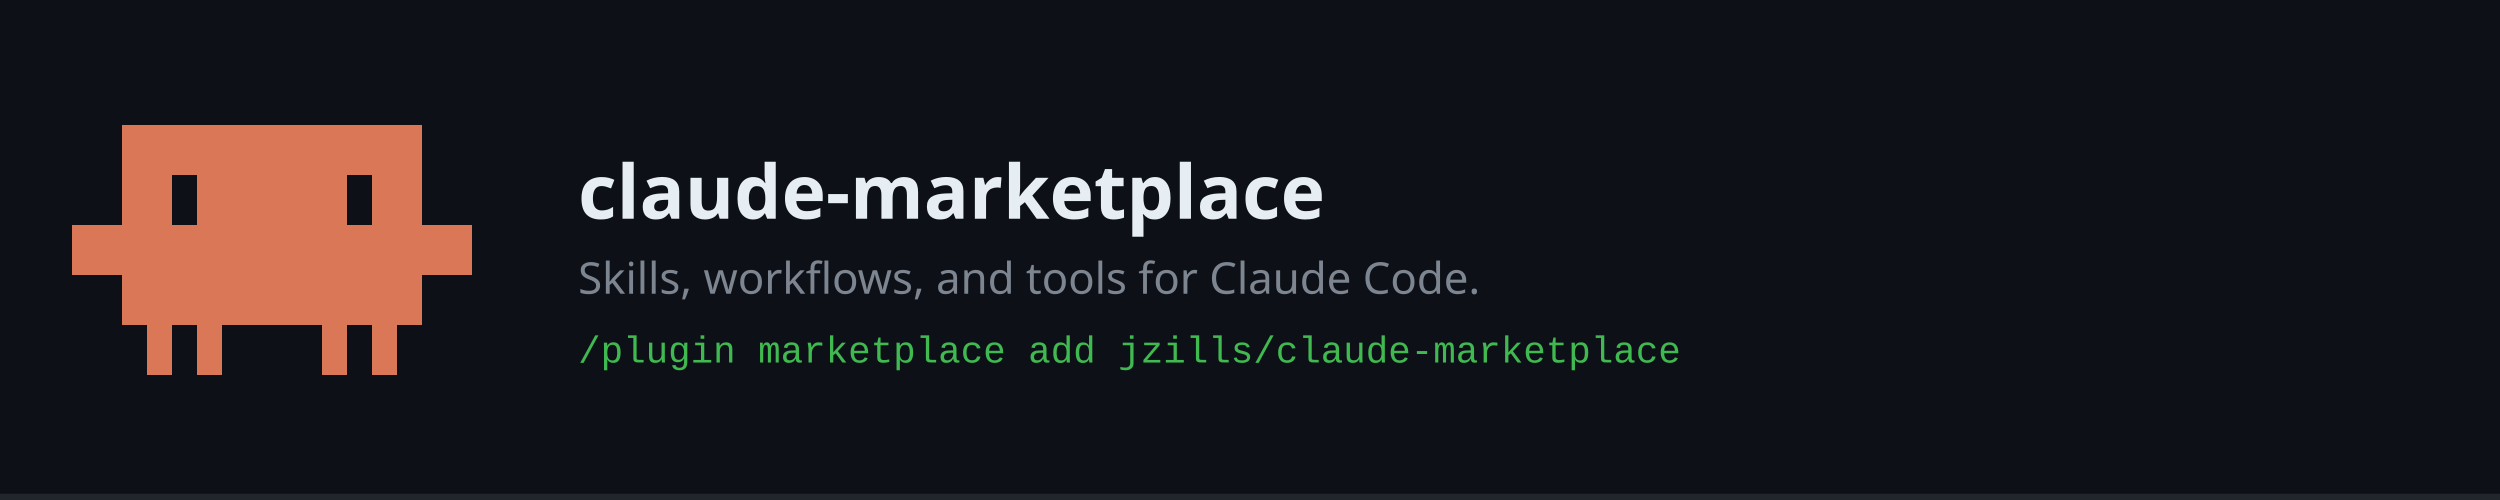
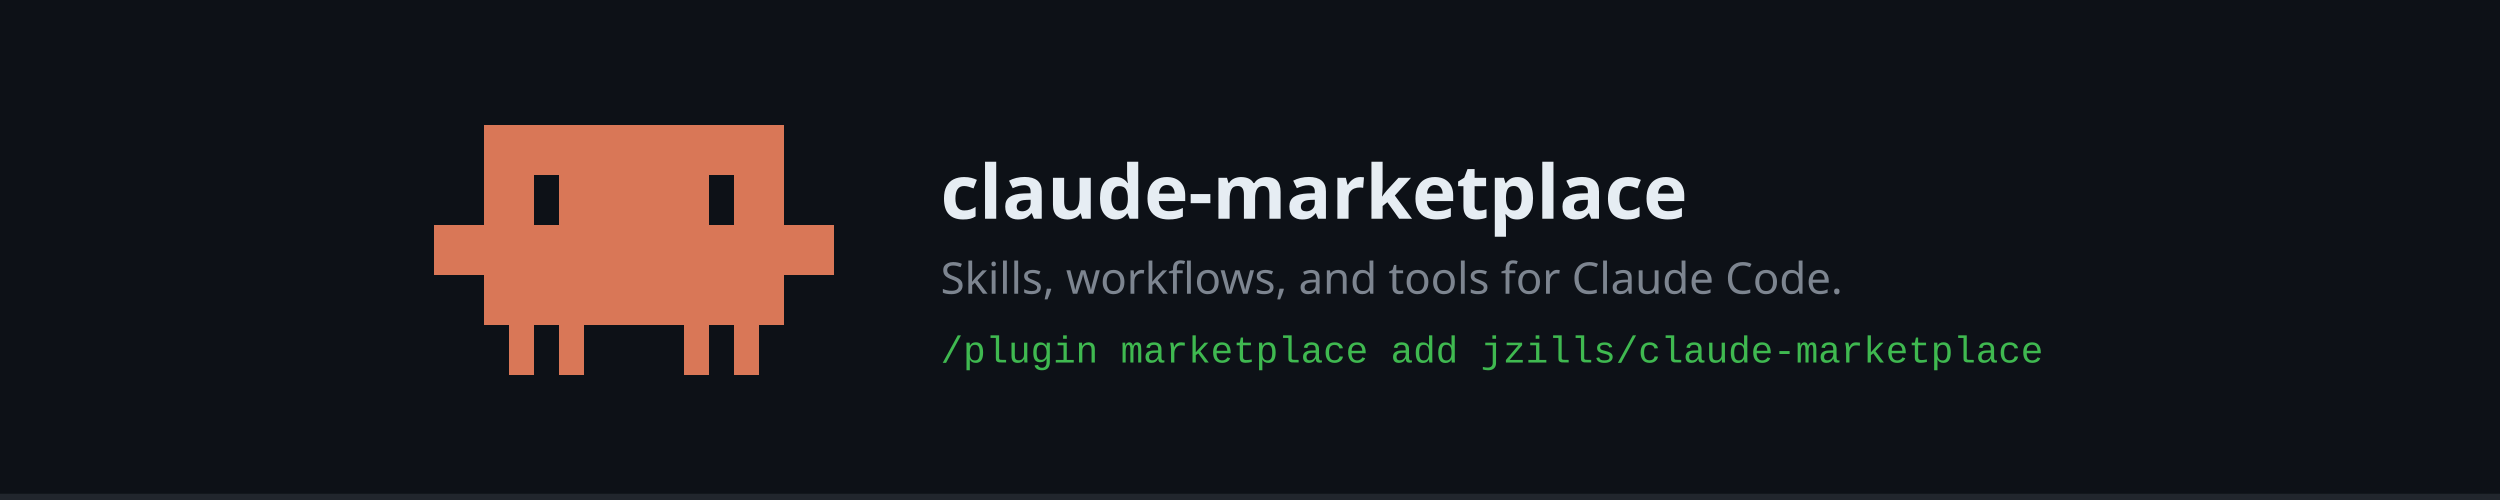
<svg xmlns="http://www.w3.org/2000/svg" width="800" height="160" viewBox="0 0 800 160">
  <rect width="800" height="160" fill="#0d1117" />
  <rect y="158" width="800" height="2" fill="#21262d" />
-   <g fill="#D97757" shape-rendering="crispEdges">
-     <rect x="39" y="40" width="96" height="16" />
-     <rect x="39" y="56" width="16" height="16" />
-     <rect x="63" y="56" width="48" height="16" />
-     <rect x="119" y="56" width="16" height="16" />
-     <rect x="23" y="72" width="128" height="16" />
-     <rect x="39" y="88" width="96" height="16" />
-     <rect x="47" y="104" width="8" height="16" />
-     <rect x="63" y="104" width="8" height="16" />
-     <rect x="103" y="104" width="8" height="16" />
-     <rect x="119" y="104" width="8" height="16" />
+   <g transform="translate(116, 0)">
+     <g fill="#D97757" shape-rendering="crispEdges">
+       <rect x="39" y="40" width="96" height="16" />
+       <rect x="39" y="56" width="16" height="16" />
+       <rect x="63" y="56" width="48" height="16" />
+       <rect x="119" y="56" width="16" height="16" />
+       <rect x="23" y="72" width="128" height="16" />
+       <rect x="39" y="88" width="96" height="16" />
+       <rect x="47" y="104" width="8" height="16" />
+       <rect x="63" y="104" width="8" height="16" />
+       <rect x="103" y="104" width="8" height="16" />
+       <rect x="119" y="104" width="8" height="16" />
+     </g>
+     <text font-family="'Segoe UI', system-ui, -apple-system, sans-serif" font-size="24" font-weight="bold" fill="#e6edf3" x="185" y="70">claude-marketplace</text>
+     <text font-family="'Segoe UI', system-ui, -apple-system, sans-serif" font-size="14" fill="#7d8590" x="185" y="94">Skills, workflows, and tools for Claude Code.</text>
+     <text font-family="'Courier New', 'Cascadia Code', monospace" font-size="12" fill="#3fb950" x="185" y="116">/plugin marketplace add jzills/claude-marketplace</text>
  </g>
-   <text font-family="'Segoe UI', system-ui, -apple-system, sans-serif" font-size="24" font-weight="bold" fill="#e6edf3" x="185" y="70">claude-marketplace</text>
-   <text font-family="'Segoe UI', system-ui, -apple-system, sans-serif" font-size="14" fill="#7d8590" x="185" y="94">Skills, workflows, and tools for Claude Code.</text>
-   <text font-family="'Courier New', 'Cascadia Code', monospace" font-size="12" fill="#3fb950" x="185" y="116">/plugin marketplace add jzills/claude-marketplace</text>
</svg>
